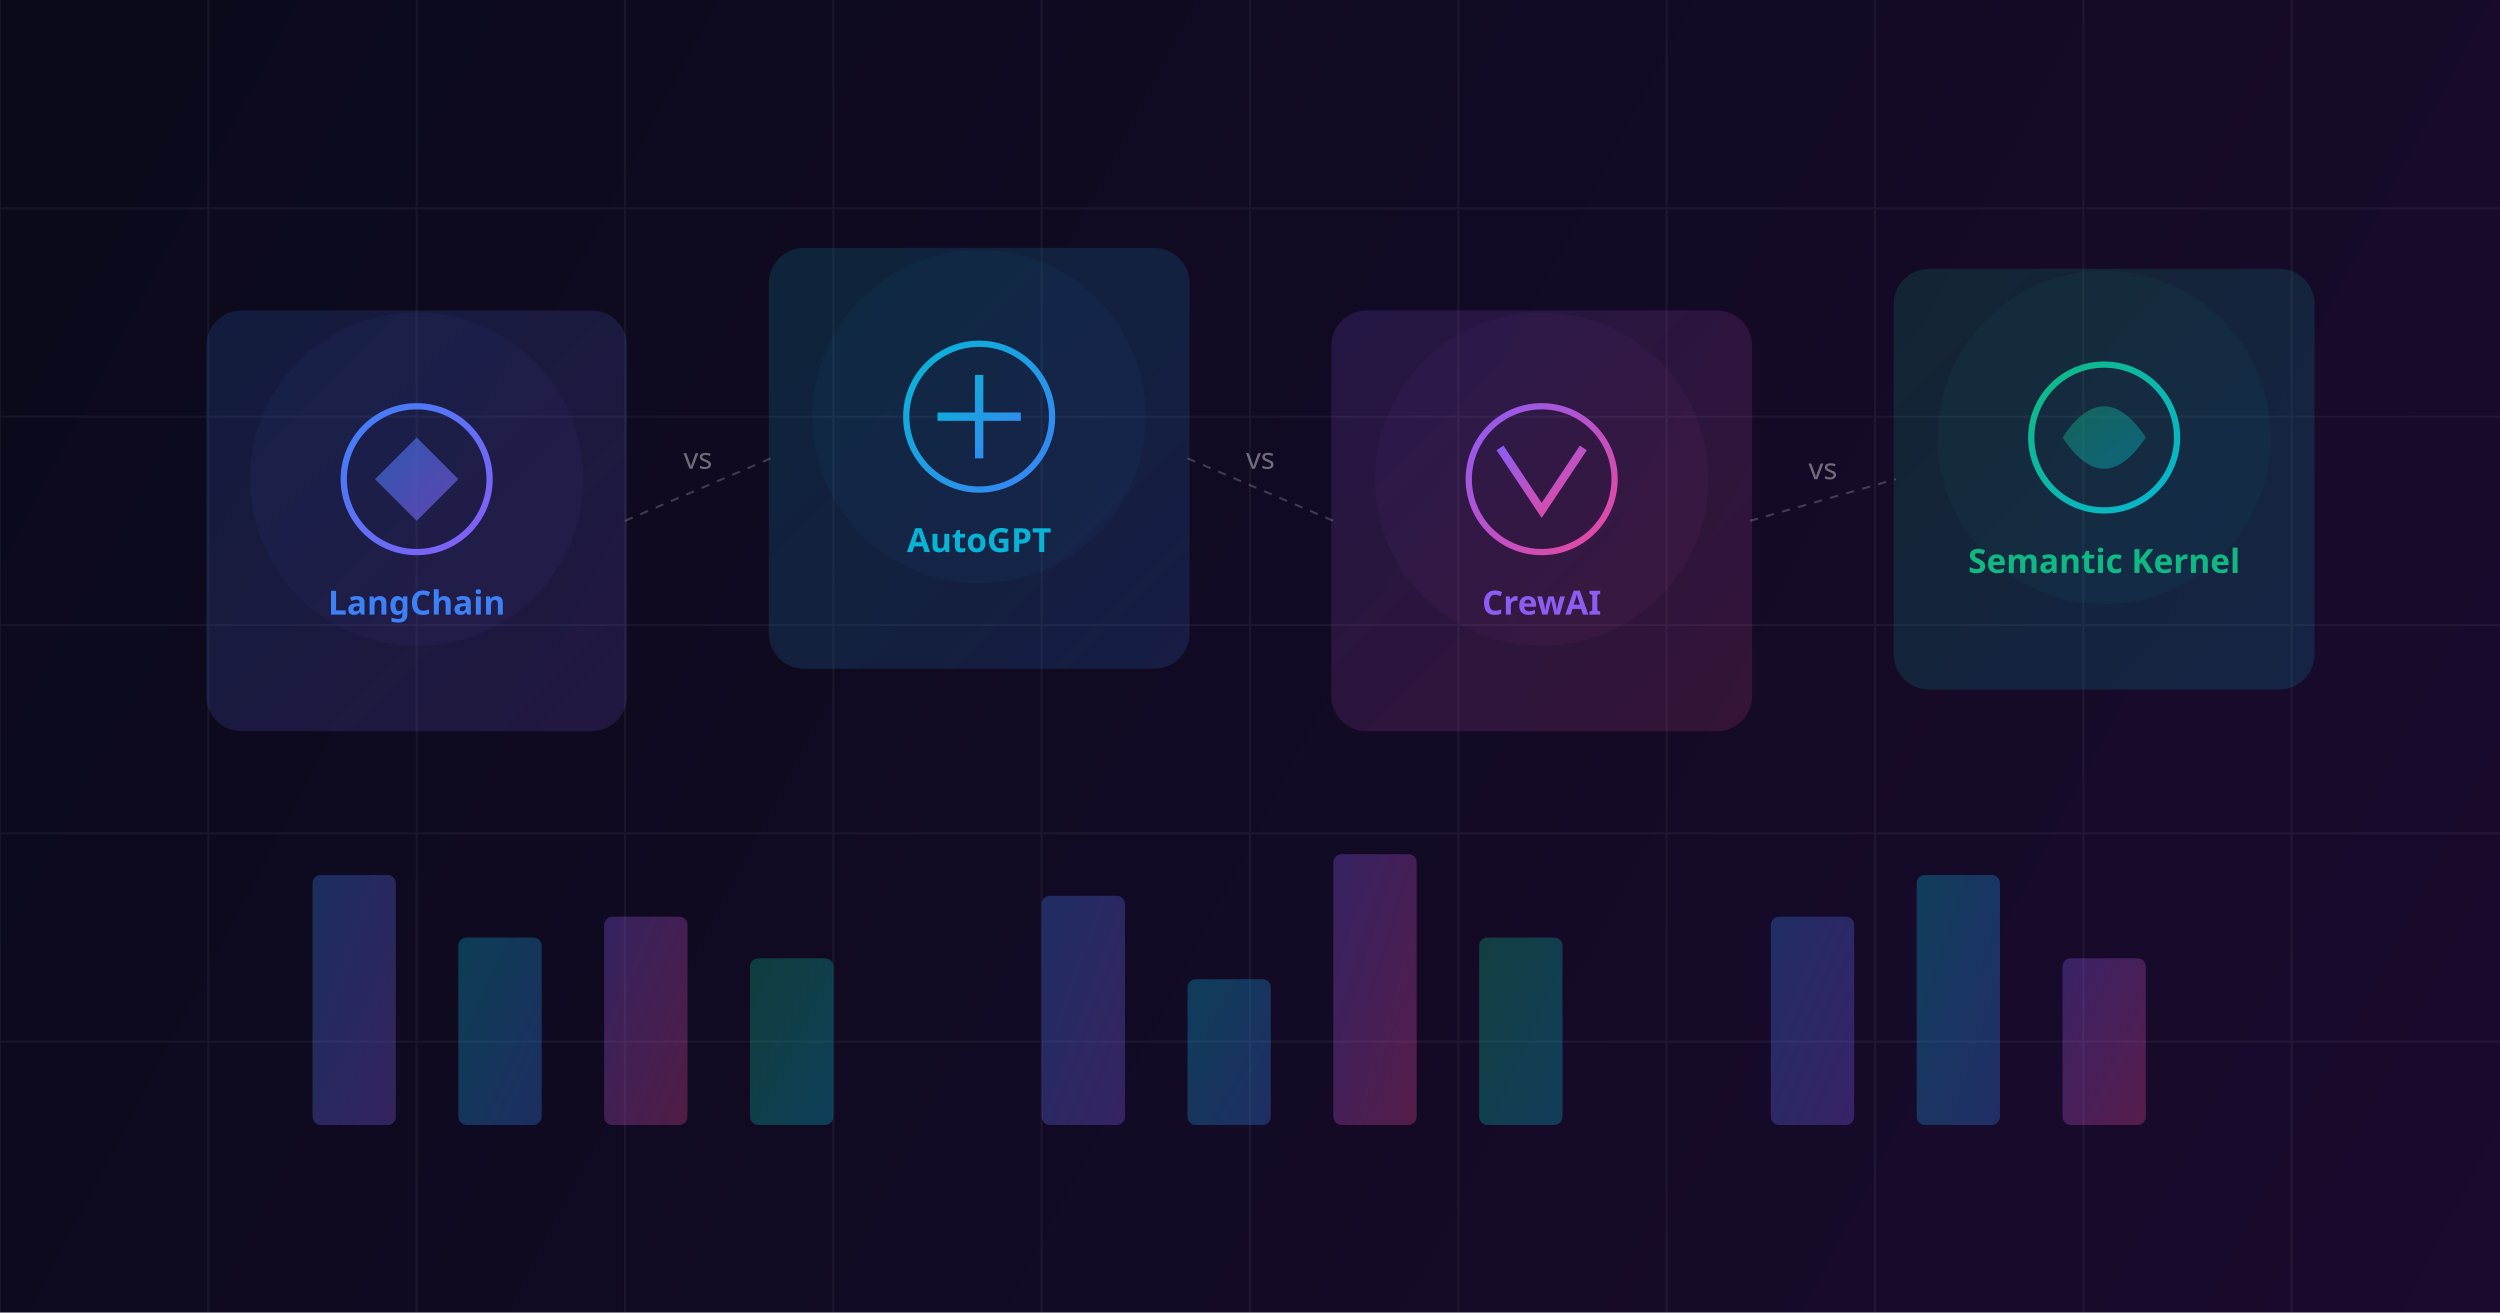
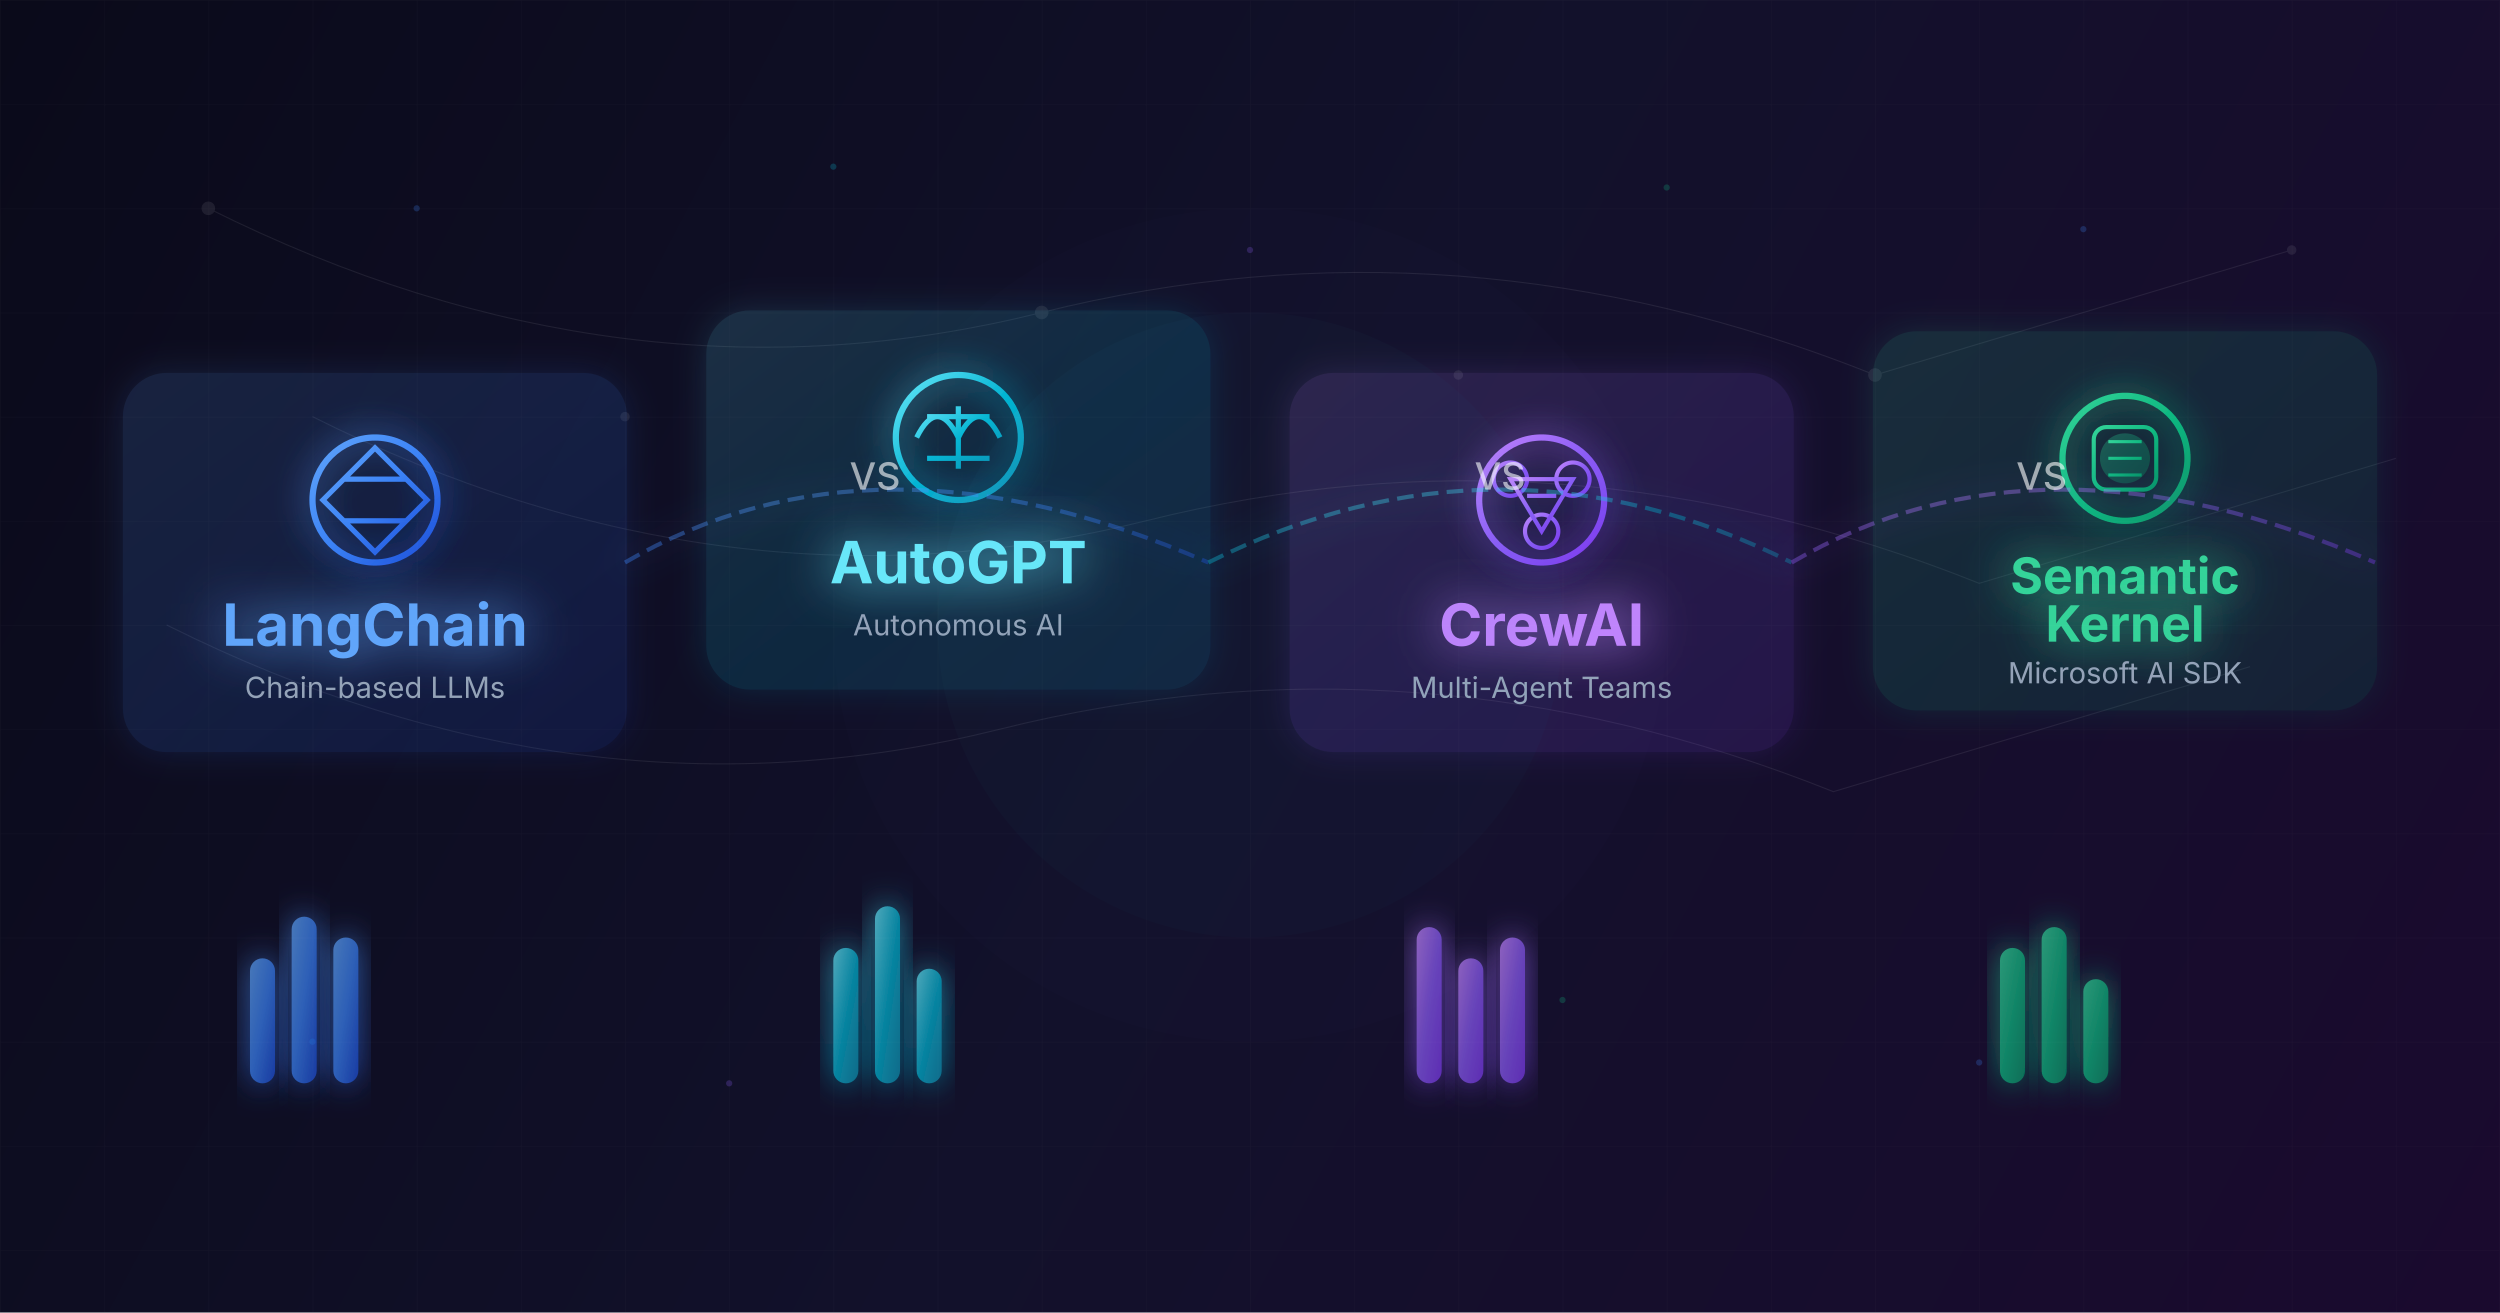
<svg xmlns="http://www.w3.org/2000/svg" viewBox="0 0 1200 630" fill="none">
  <defs>
    <linearGradient id="bg" x1="0" y1="0" x2="1200" y2="630" gradientUnits="userSpaceOnUse">
      <stop offset="0%" stop-color="#0a0a1a" />
+       <stop offset="50%" stop-color="#12112b" />
      <stop offset="100%" stop-color="#1a0a2e" />
    </linearGradient>
-     <linearGradient id="g1" x1="0" y1="0" x2="1" y2="1">
-       <stop offset="0%" stop-color="#3b82f6" />
-       <stop offset="100%" stop-color="#8b5cf6" />
+     <linearGradient id="g1" x1="0" y1="0" x2="1" y2="1" gradientUnits="objectBoundingBox">
+       <stop offset="0%" stop-color="#60a5fa" />
+       <stop offset="50%" stop-color="#3b82f6" />
+       <stop offset="100%" stop-color="#1d4ed8" />
    </linearGradient>
-     <linearGradient id="g2" x1="0" y1="0" x2="1" y2="1">
-       <stop offset="0%" stop-color="#06b6d4" />
-       <stop offset="100%" stop-color="#3b82f6" />
+     <linearGradient id="g2" x1="0" y1="0" x2="1" y2="1" gradientUnits="objectBoundingBox">
+       <stop offset="0%" stop-color="#67e8f9" />
+       <stop offset="50%" stop-color="#06b6d4" />
+       <stop offset="100%" stop-color="#0891b2" />
    </linearGradient>
-     <linearGradient id="g3" x1="0" y1="0" x2="1" y2="1">
-       <stop offset="0%" stop-color="#8b5cf6" />
-       <stop offset="100%" stop-color="#ec4899" />
+     <linearGradient id="g3" x1="0" y1="0" x2="1" y2="1" gradientUnits="objectBoundingBox">
+       <stop offset="0%" stop-color="#c084fc" />
+       <stop offset="50%" stop-color="#8b5cf6" />
+       <stop offset="100%" stop-color="#7c3aed" />
    </linearGradient>
-     <linearGradient id="g4" x1="0" y1="0" x2="1" y2="1">
-       <stop offset="0%" stop-color="#10b981" />
-       <stop offset="100%" stop-color="#06b6d4" />
+     <linearGradient id="g4" x1="0" y1="0" x2="1" y2="1" gradientUnits="objectBoundingBox">
+       <stop offset="0%" stop-color="#34d399" />
+       <stop offset="50%" stop-color="#10b981" />
+       <stop offset="100%" stop-color="#059669" />
    </linearGradient>
+     <filter id="glow" x="-50%" y="-50%" width="200%" height="200%">
+       <feGaussianBlur stdDeviation="8" result="coloredBlur" />
+       <feMerge>
+         <feMergeNode in="coloredBlur" />
+         <feMergeNode in="SourceGraphic" />
+       </feMerge>
+     </filter>
+     <filter id="strongGlow" x="-100%" y="-100%" width="300%" height="300%">
+       <feGaussianBlur stdDeviation="12" result="coloredBlur" />
+       <feMerge>
+         <feMergeNode in="coloredBlur" />
+         <feMergeNode in="SourceGraphic" />
+       </feMerge>
+     </filter>
+     <circle id="particle" r="1.5" opacity="0.6">
+       <animateTransform attributeName="transform" type="translate" values="0,0; 50,20; 100,0" dur="4s" repeatCount="indefinite" />
+       <animate attributeName="opacity" values="0; 0.8; 0" dur="4s" repeatCount="indefinite" />
+     </circle>
  </defs>
  <rect width="1200" height="630" fill="url(#bg)" />
-   <g opacity="0.05" stroke="#fff" stroke-width="1">
-     <line x1="0" y1="0" x2="0" y2="630" />
-     <line x1="100" y1="0" x2="100" y2="630" />
-     <line x1="200" y1="0" x2="200" y2="630" />
-     <line x1="300" y1="0" x2="300" y2="630" />
-     <line x1="400" y1="0" x2="400" y2="630" />
-     <line x1="500" y1="0" x2="500" y2="630" />
-     <line x1="600" y1="0" x2="600" y2="630" />
-     <line x1="700" y1="0" x2="700" y2="630" />
-     <line x1="800" y1="0" x2="800" y2="630" />
-     <line x1="900" y1="0" x2="900" y2="630" />
-     <line x1="1000" y1="0" x2="1000" y2="630" />
-     <line x1="1100" y1="0" x2="1100" y2="630" />
-     <line x1="0" y1="100" x2="1200" y2="100" />
-     <line x1="0" y1="200" x2="1200" y2="200" />
-     <line x1="0" y1="300" x2="1200" y2="300" />
-     <line x1="0" y1="400" x2="1200" y2="400" />
-     <line x1="0" y1="500" x2="1200" y2="500" />
+   <g opacity="0.08" stroke="#ffffff" stroke-width="0.5">
+     <path d="M100 100 Q300 200 500 150 T900 180 L1100 120" />
+     <path d="M150 200 Q350 300 550 250 T950 280 L1150 220" />
+     <path d="M80 300 Q280 400 480 350 T880 380 L1080 320" />
+     <circle cx="100" cy="100" r="3" fill="#ffffff" />
+     <circle cx="300" cy="200" r="2" fill="#ffffff" />
+     <circle cx="500" cy="150" r="3" fill="#ffffff" />
+     <circle cx="700" cy="180" r="2" fill="#ffffff" />
+     <circle cx="900" cy="180" r="3" fill="#ffffff" />
+     <circle cx="1100" cy="120" r="2" fill="#ffffff" />
  </g>
-   <rect x="100" y="150" width="200" height="200" rx="16" fill="url(#g1)" opacity="0.15" stroke="url(#g1)" stroke-width="2" />
-   <rect x="370" y="120" width="200" height="200" rx="16" fill="url(#g2)" opacity="0.15" stroke="url(#g2)" stroke-width="2" />
-   <rect x="640" y="150" width="200" height="200" rx="16" fill="url(#g3)" opacity="0.15" stroke="url(#g3)" stroke-width="2" />
-   <rect x="910" y="130" width="200" height="200" rx="16" fill="url(#g4)" opacity="0.15" stroke="url(#g4)" stroke-width="2" />
-   <circle cx="200" cy="230" r="35" fill="none" stroke="url(#g1)" stroke-width="3" />
-   <path d="M180 230 L200 210 L220 230 L200 250 Z" fill="url(#g1)" opacity="0.6" />
-   <circle cx="470" cy="200" r="35" fill="none" stroke="url(#g2)" stroke-width="3" />
-   <path d="M450 200 H490 M470 180 V220" stroke="url(#g2)" stroke-width="4" />
-   <circle cx="740" cy="230" r="35" fill="none" stroke="url(#g3)" stroke-width="3" />
-   <path d="M720 215 L740 245 L760 215" fill="none" stroke="url(#g3)" stroke-width="4" />
-   <circle cx="1010" cy="210" r="35" fill="none" stroke="url(#g4)" stroke-width="3" />
-   <path d="M990 210 Q1010 180 1030 210 Q1010 240 990 210" fill="url(#g4)" opacity="0.4" />
-   <text x="200" y="295" text-anchor="middle" fill="#3b82f6" font-family="system-ui" font-size="16" font-weight="600">LangChain</text>
-   <text x="470" y="265" text-anchor="middle" fill="#06b6d4" font-family="system-ui" font-size="16" font-weight="600">AutoGPT</text>
-   <text x="740" y="295" text-anchor="middle" fill="#8b5cf6" font-family="system-ui" font-size="16" font-weight="600">CrewAI</text>
-   <text x="1010" y="275" text-anchor="middle" fill="#10b981" font-family="system-ui" font-size="16" font-weight="600">Semantic Kernel</text>
-   <line x1="300" y1="250" x2="370" y2="220" stroke="#ffffff" stroke-width="1" opacity="0.2" stroke-dasharray="4" />
-   <line x1="570" y1="220" x2="640" y2="250" stroke="#ffffff" stroke-width="1" opacity="0.2" stroke-dasharray="4" />
-   <line x1="840" y1="250" x2="910" y2="230" stroke="#ffffff" stroke-width="1" opacity="0.2" stroke-dasharray="4" />
-   <text x="335" y="225" text-anchor="middle" fill="#fff" font-family="system-ui" font-size="14" opacity="0.4">vs</text>
-   <text x="605" y="225" text-anchor="middle" fill="#fff" font-family="system-ui" font-size="14" opacity="0.4">vs</text>
-   <text x="875" y="230" text-anchor="middle" fill="#fff" font-family="system-ui" font-size="14" opacity="0.4">vs</text>
-   <rect x="150" y="420" width="40" height="120" rx="4" fill="url(#g1)" opacity="0.3" />
-   <rect x="220" y="450" width="40" height="90" rx="4" fill="url(#g2)" opacity="0.3" />
-   <rect x="290" y="440" width="40" height="100" rx="4" fill="url(#g3)" opacity="0.3" />
-   <rect x="360" y="460" width="40" height="80" rx="4" fill="url(#g4)" opacity="0.3" />
-   <rect x="500" y="430" width="40" height="110" rx="4" fill="url(#g1)" opacity="0.3" />
-   <rect x="570" y="470" width="40" height="70" rx="4" fill="url(#g2)" opacity="0.3" />
-   <rect x="640" y="410" width="40" height="130" rx="4" fill="url(#g3)" opacity="0.3" />
-   <rect x="710" y="450" width="40" height="90" rx="4" fill="url(#g4)" opacity="0.3" />
-   <rect x="850" y="440" width="40" height="100" rx="4" fill="url(#g1)" opacity="0.3" />
-   <rect x="920" y="420" width="40" height="120" rx="4" fill="url(#g2)" opacity="0.3" />
-   <rect x="990" y="460" width="40" height="80" rx="4" fill="url(#g3)" opacity="0.3" />
-   <circle cx="200" cy="230" r="80" fill="url(#g1)" opacity="0.05" />
-   <circle cx="470" cy="200" r="80" fill="url(#g2)" opacity="0.05" />
-   <circle cx="740" cy="230" r="80" fill="url(#g3)" opacity="0.05" />
-   <circle cx="1010" cy="210" r="80" fill="url(#g4)" opacity="0.05" />
+   <g opacity="0.4">
+     <use href="#particle" x="200" y="100" fill="#3b82f6" />
+     <use href="#particle" x="400" y="80" fill="#06b6d4" />
+     <use href="#particle" x="600" y="120" fill="#8b5cf6" />
+     <use href="#particle" x="800" y="90" fill="#10b981" />
+     <use href="#particle" x="1000" y="110" fill="#3b82f6" />
+     <use href="#particle" x="150" y="500" fill="#06b6d4" />
+     <use href="#particle" x="350" y="520" fill="#8b5cf6" />
+     <use href="#particle" x="750" y="480" fill="#10b981" />
+     <use href="#particle" x="950" y="510" fill="#3b82f6" />
+   </g>
+   <g transform="translate(60, 180)">
+     <rect x="0" y="0" width="240" height="180" rx="20" fill="url(#g1)" opacity="0.15" stroke="url(#g1)" stroke-width="2" filter="url(#glow)" />
+     <circle cx="120" cy="60" r="30" fill="none" stroke="url(#g1)" stroke-width="3" filter="url(#glow)" />
+     <path d="M95 60 L120 35 L145 60 L120 85 Z M105 50 L135 50 M105 70 L135 70" fill="none" stroke="url(#g1)" stroke-width="2.5" />
+     <text x="120" y="130" text-anchor="middle" fill="#60a5fa" font-family="system-ui, -apple-system, sans-serif" font-size="28" font-weight="700" filter="url(#strongGlow)">LangChain</text>
+     <text x="120" y="155" text-anchor="middle" fill="#94a3b8" font-family="system-ui, -apple-system, sans-serif" font-size="14" font-weight="400">Chain-based LLMs</text>
+   </g>
+   <g transform="translate(340, 150)">
+     <rect x="0" y="0" width="240" height="180" rx="20" fill="url(#g2)" opacity="0.15" stroke="url(#g2)" stroke-width="2" filter="url(#glow)" />
+     <circle cx="120" cy="60" r="30" fill="none" stroke="url(#g2)" stroke-width="3" filter="url(#glow)" />
+     <path d="M100 60 Q110 40 120 60 Q130 40 140 60 M105 50 L135 50 M105 70 L135 70 M120 45 V75" stroke="url(#g2)" stroke-width="2.5" fill="none" />
+     <text x="120" y="130" text-anchor="middle" fill="#67e8f9" font-family="system-ui, -apple-system, sans-serif" font-size="28" font-weight="700" filter="url(#strongGlow)">AutoGPT</text>
+     <text x="120" y="155" text-anchor="middle" fill="#94a3b8" font-family="system-ui, -apple-system, sans-serif" font-size="14" font-weight="400">Autonomous AI</text>
+   </g>
+   <g transform="translate(620, 180)">
+     <rect x="0" y="0" width="240" height="180" rx="20" fill="url(#g3)" opacity="0.15" stroke="url(#g3)" stroke-width="2" filter="url(#glow)" />
+     <circle cx="120" cy="60" r="30" fill="none" stroke="url(#g3)" stroke-width="3" filter="url(#glow)" />
+     <circle cx="105" cy="50" r="8" fill="none" stroke="url(#g3)" stroke-width="2" />
+     <circle cx="135" cy="50" r="8" fill="none" stroke="url(#g3)" stroke-width="2" />
+     <circle cx="120" cy="75" r="8" fill="none" stroke="url(#g3)" stroke-width="2" />
+     <path d="M105 50 L135 50 L120 75 Z M113 58 L127 58" stroke="url(#g3)" stroke-width="2" fill="none" />
+     <text x="120" y="130" text-anchor="middle" fill="#c084fc" font-family="system-ui, -apple-system, sans-serif" font-size="28" font-weight="700" filter="url(#strongGlow)">CrewAI</text>
+     <text x="120" y="155" text-anchor="middle" fill="#94a3b8" font-family="system-ui, -apple-system, sans-serif" font-size="14" font-weight="400">Multi-Agent Teams</text>
+   </g>
+   <g transform="translate(900, 160)">
+     <rect x="0" y="0" width="240" height="180" rx="20" fill="url(#g4)" opacity="0.15" stroke="url(#g4)" stroke-width="2" filter="url(#glow)" />
+     <circle cx="120" cy="60" r="30" fill="none" stroke="url(#g4)" stroke-width="3" filter="url(#glow)" />
+     <rect x="105" y="45" width="30" height="30" rx="6" fill="none" stroke="url(#g4)" stroke-width="2" />
+     <circle cx="120" cy="60" r="12" fill="url(#g4)" opacity="0.3" />
+     <path d="M112 52 L128 52 M112 60 L128 60 M112 68 L128 68" stroke="url(#g4)" stroke-width="1.5" />
+     <text x="120" y="125" text-anchor="middle" fill="#34d399" font-family="system-ui, -apple-system, sans-serif" font-size="24" font-weight="700" filter="url(#strongGlow)">Semantic</text>
+     <text x="120" y="148" text-anchor="middle" fill="#34d399" font-family="system-ui, -apple-system, sans-serif" font-size="24" font-weight="700" filter="url(#strongGlow)">Kernel</text>
+     <text x="120" y="168" text-anchor="middle" fill="#94a3b8" font-family="system-ui, -apple-system, sans-serif" font-size="14" font-weight="400">Microsoft AI SDK</text>
+   </g>
+   <g opacity="0.4">
+     <path d="M300 270 Q420 200 580 270" stroke="url(#g1)" stroke-width="2" fill="none" stroke-dasharray="8,4" filter="url(#glow)">
+       <animate attributeName="stroke-dashoffset" values="0; 24" dur="3s" repeatCount="indefinite" />
+     </path>
+     <path d="M580 270 Q720 200 860 270" stroke="url(#g2)" stroke-width="2" fill="none" stroke-dasharray="8,4" filter="url(#glow)">
+       <animate attributeName="stroke-dashoffset" values="0; 24" dur="3s" repeatCount="indefinite" begin="0.5s" />
+     </path>
+     <path d="M860 270 Q980 200 1140 270" stroke="url(#g3)" stroke-width="2" fill="none" stroke-dasharray="8,4" filter="url(#glow)">
+       <animate attributeName="stroke-dashoffset" values="0; 24" dur="3s" repeatCount="indefinite" begin="1s" />
+     </path>
+   </g>
+   <g opacity="0.6">
+     <text x="420" y="235" text-anchor="middle" fill="#ffffff" font-family="system-ui, -apple-system, sans-serif" font-size="18" font-weight="500">VS</text>
+     <text x="720" y="235" text-anchor="middle" fill="#ffffff" font-family="system-ui, -apple-system, sans-serif" font-size="18" font-weight="500">VS</text>
+     <text x="980" y="235" text-anchor="middle" fill="#ffffff" font-family="system-ui, -apple-system, sans-serif" font-size="18" font-weight="500">VS</text>
+   </g>
+   <g transform="translate(0, 420)">
+     <g opacity="0.7">
+       <rect x="120" y="40" width="12" height="60" rx="6" fill="url(#g1)" filter="url(#glow)" />
+       <rect x="140" y="20" width="12" height="80" rx="6" fill="url(#g1)" filter="url(#glow)" />
+       <rect x="160" y="30" width="12" height="70" rx="6" fill="url(#g1)" filter="url(#glow)" />
+       <rect x="400" y="35" width="12" height="65" rx="6" fill="url(#g2)" filter="url(#glow)" />
+       <rect x="420" y="15" width="12" height="85" rx="6" fill="url(#g2)" filter="url(#glow)" />
+       <rect x="440" y="45" width="12" height="55" rx="6" fill="url(#g2)" filter="url(#glow)" />
+       <rect x="680" y="25" width="12" height="75" rx="6" fill="url(#g3)" filter="url(#glow)" />
+       <rect x="700" y="40" width="12" height="60" rx="6" fill="url(#g3)" filter="url(#glow)" />
+       <rect x="720" y="30" width="12" height="70" rx="6" fill="url(#g3)" filter="url(#glow)" />
+       <rect x="960" y="35" width="12" height="65" rx="6" fill="url(#g4)" filter="url(#glow)" />
+       <rect x="980" y="25" width="12" height="75" rx="6" fill="url(#g4)" filter="url(#glow)" />
+       <rect x="1000" y="50" width="12" height="50" rx="6" fill="url(#g4)" filter="url(#glow)" />
+     </g>
+   </g>
+   <g opacity="0.03" stroke="#ffffff" stroke-width="0.5">
+     <defs>
+       <pattern id="grid" width="50" height="50" patternUnits="userSpaceOnUse">
+         <path d="M 50 0 L 0 0 0 50" fill="none" stroke="#ffffff" stroke-width="0.5" />
+       </pattern>
+     </defs>
+     <rect width="100%" height="100%" fill="url(#grid)" />
+   </g>
+   <circle cx="600" cy="300" r="150" fill="url(#g2)" opacity="0.02" />
+   <circle cx="600" cy="300" r="200" fill="url(#g3)" opacity="0.01" />
</svg>
